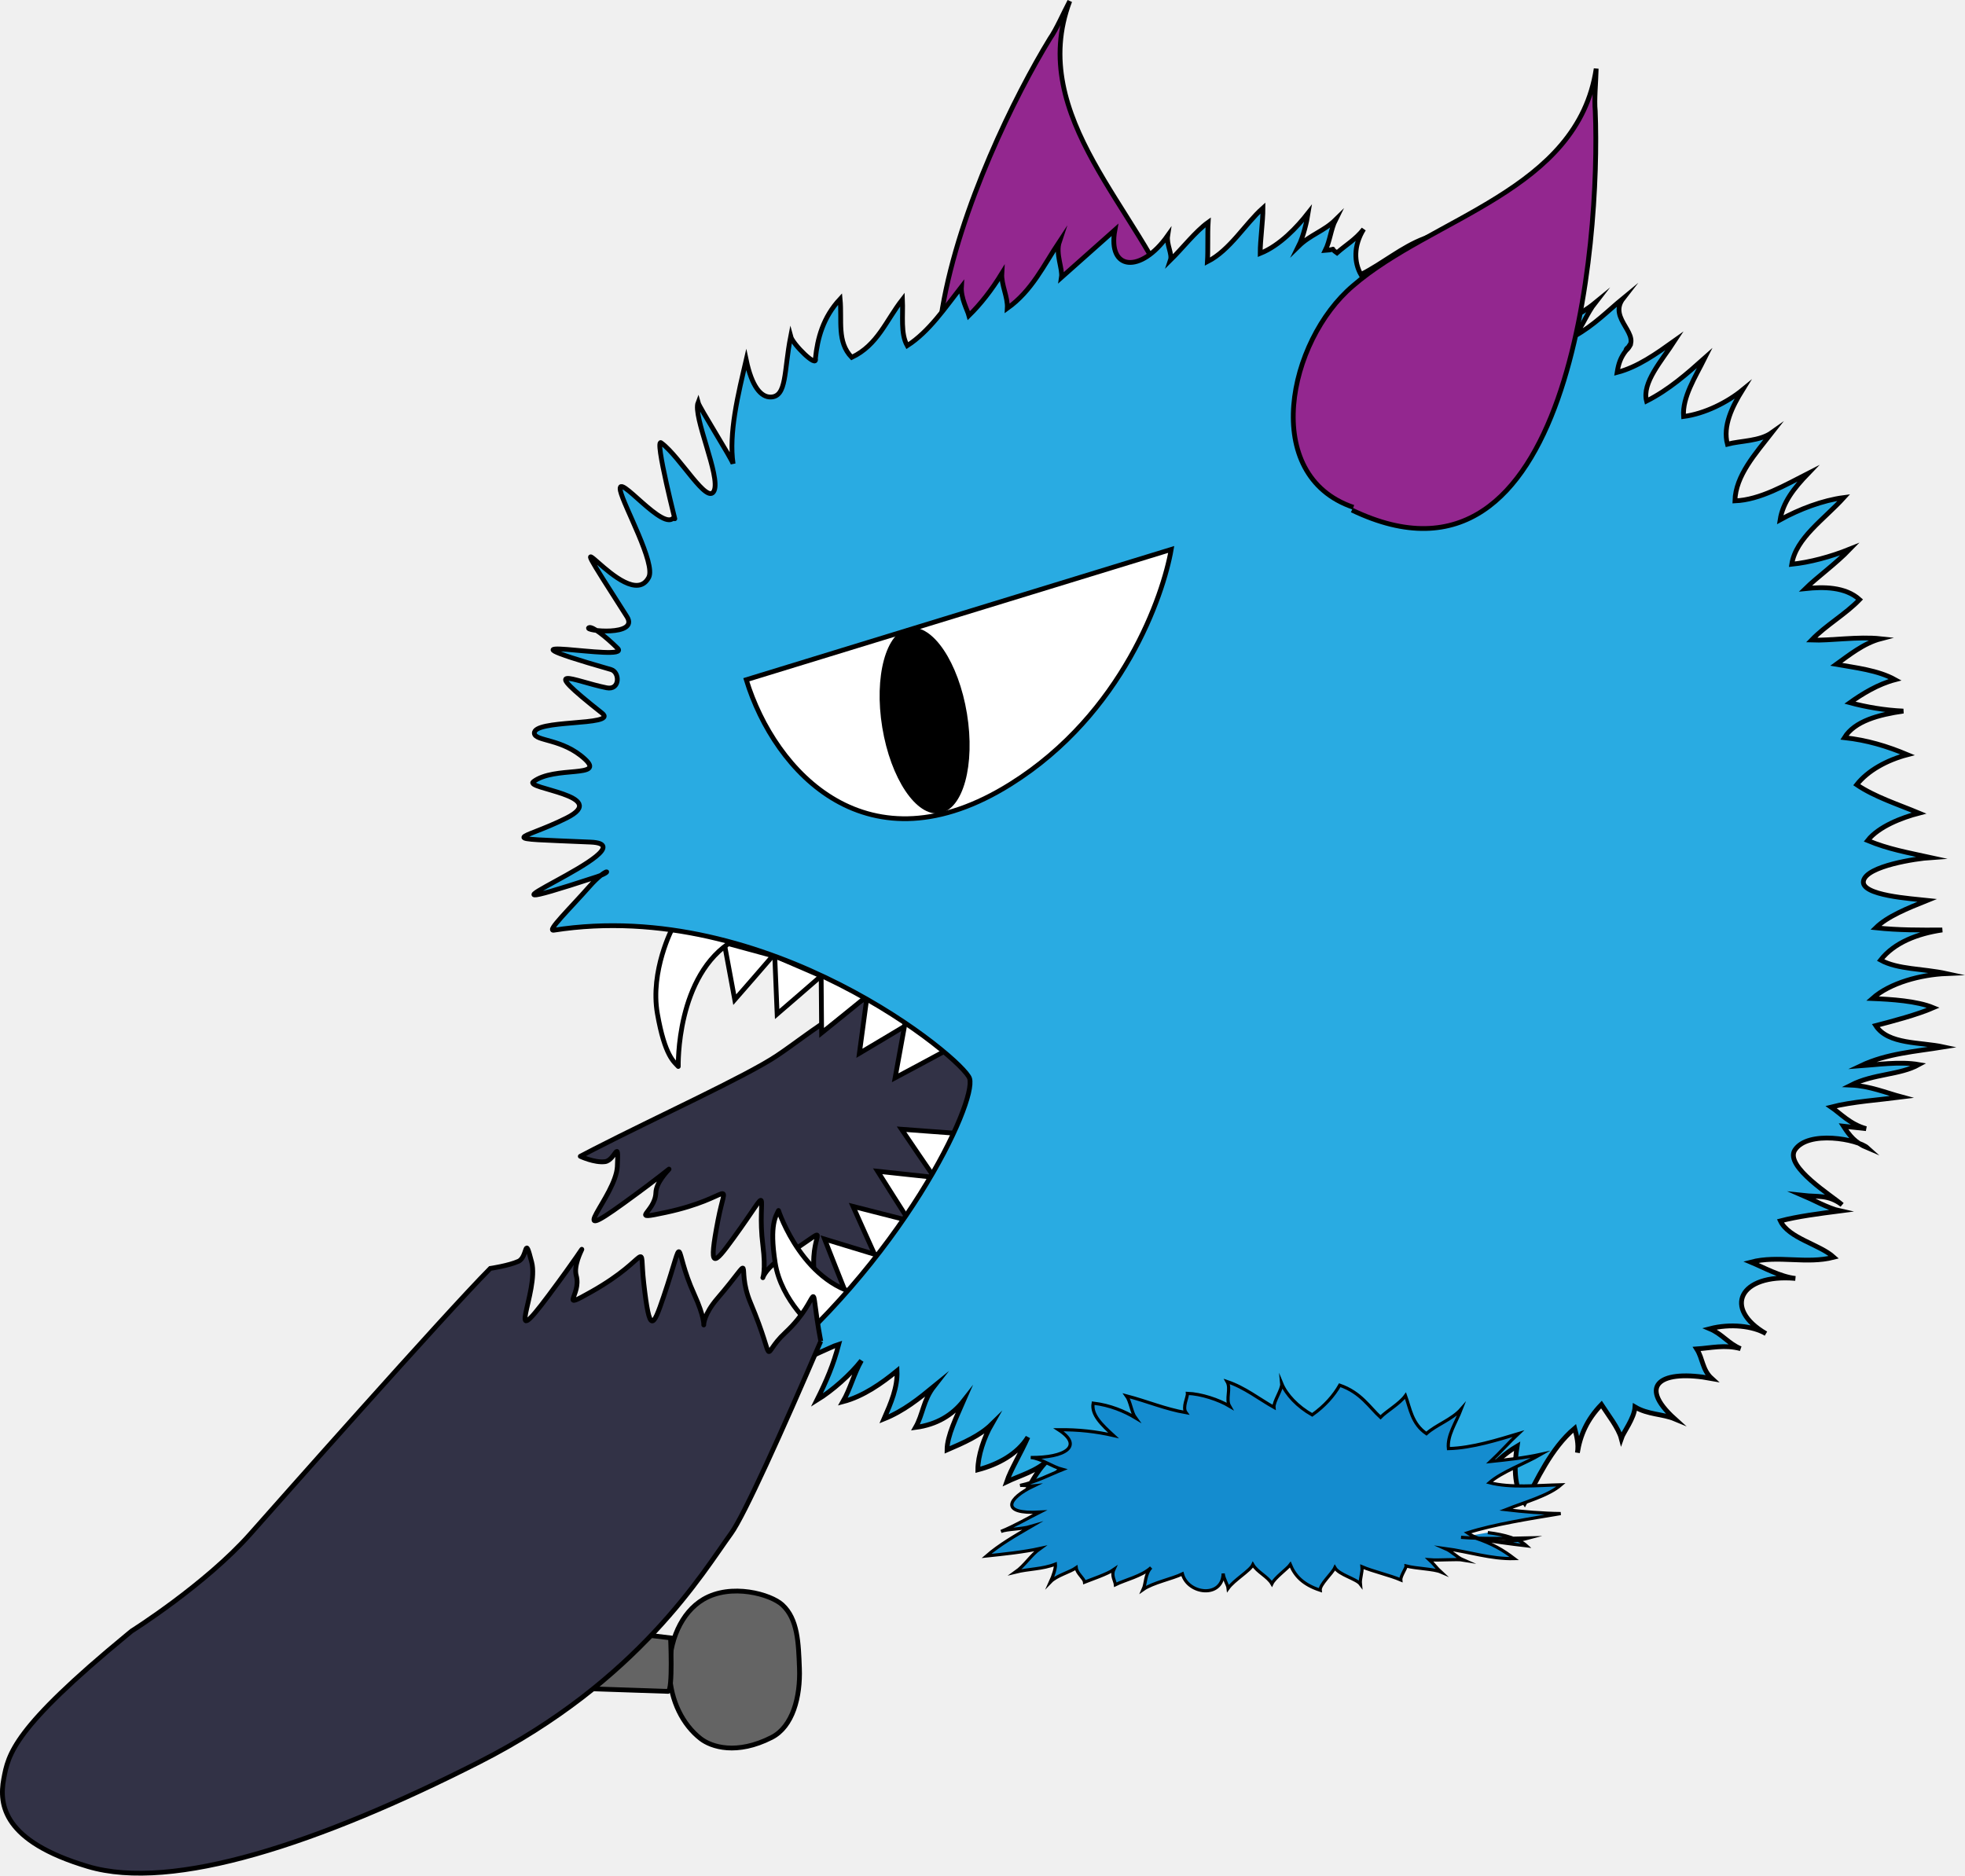
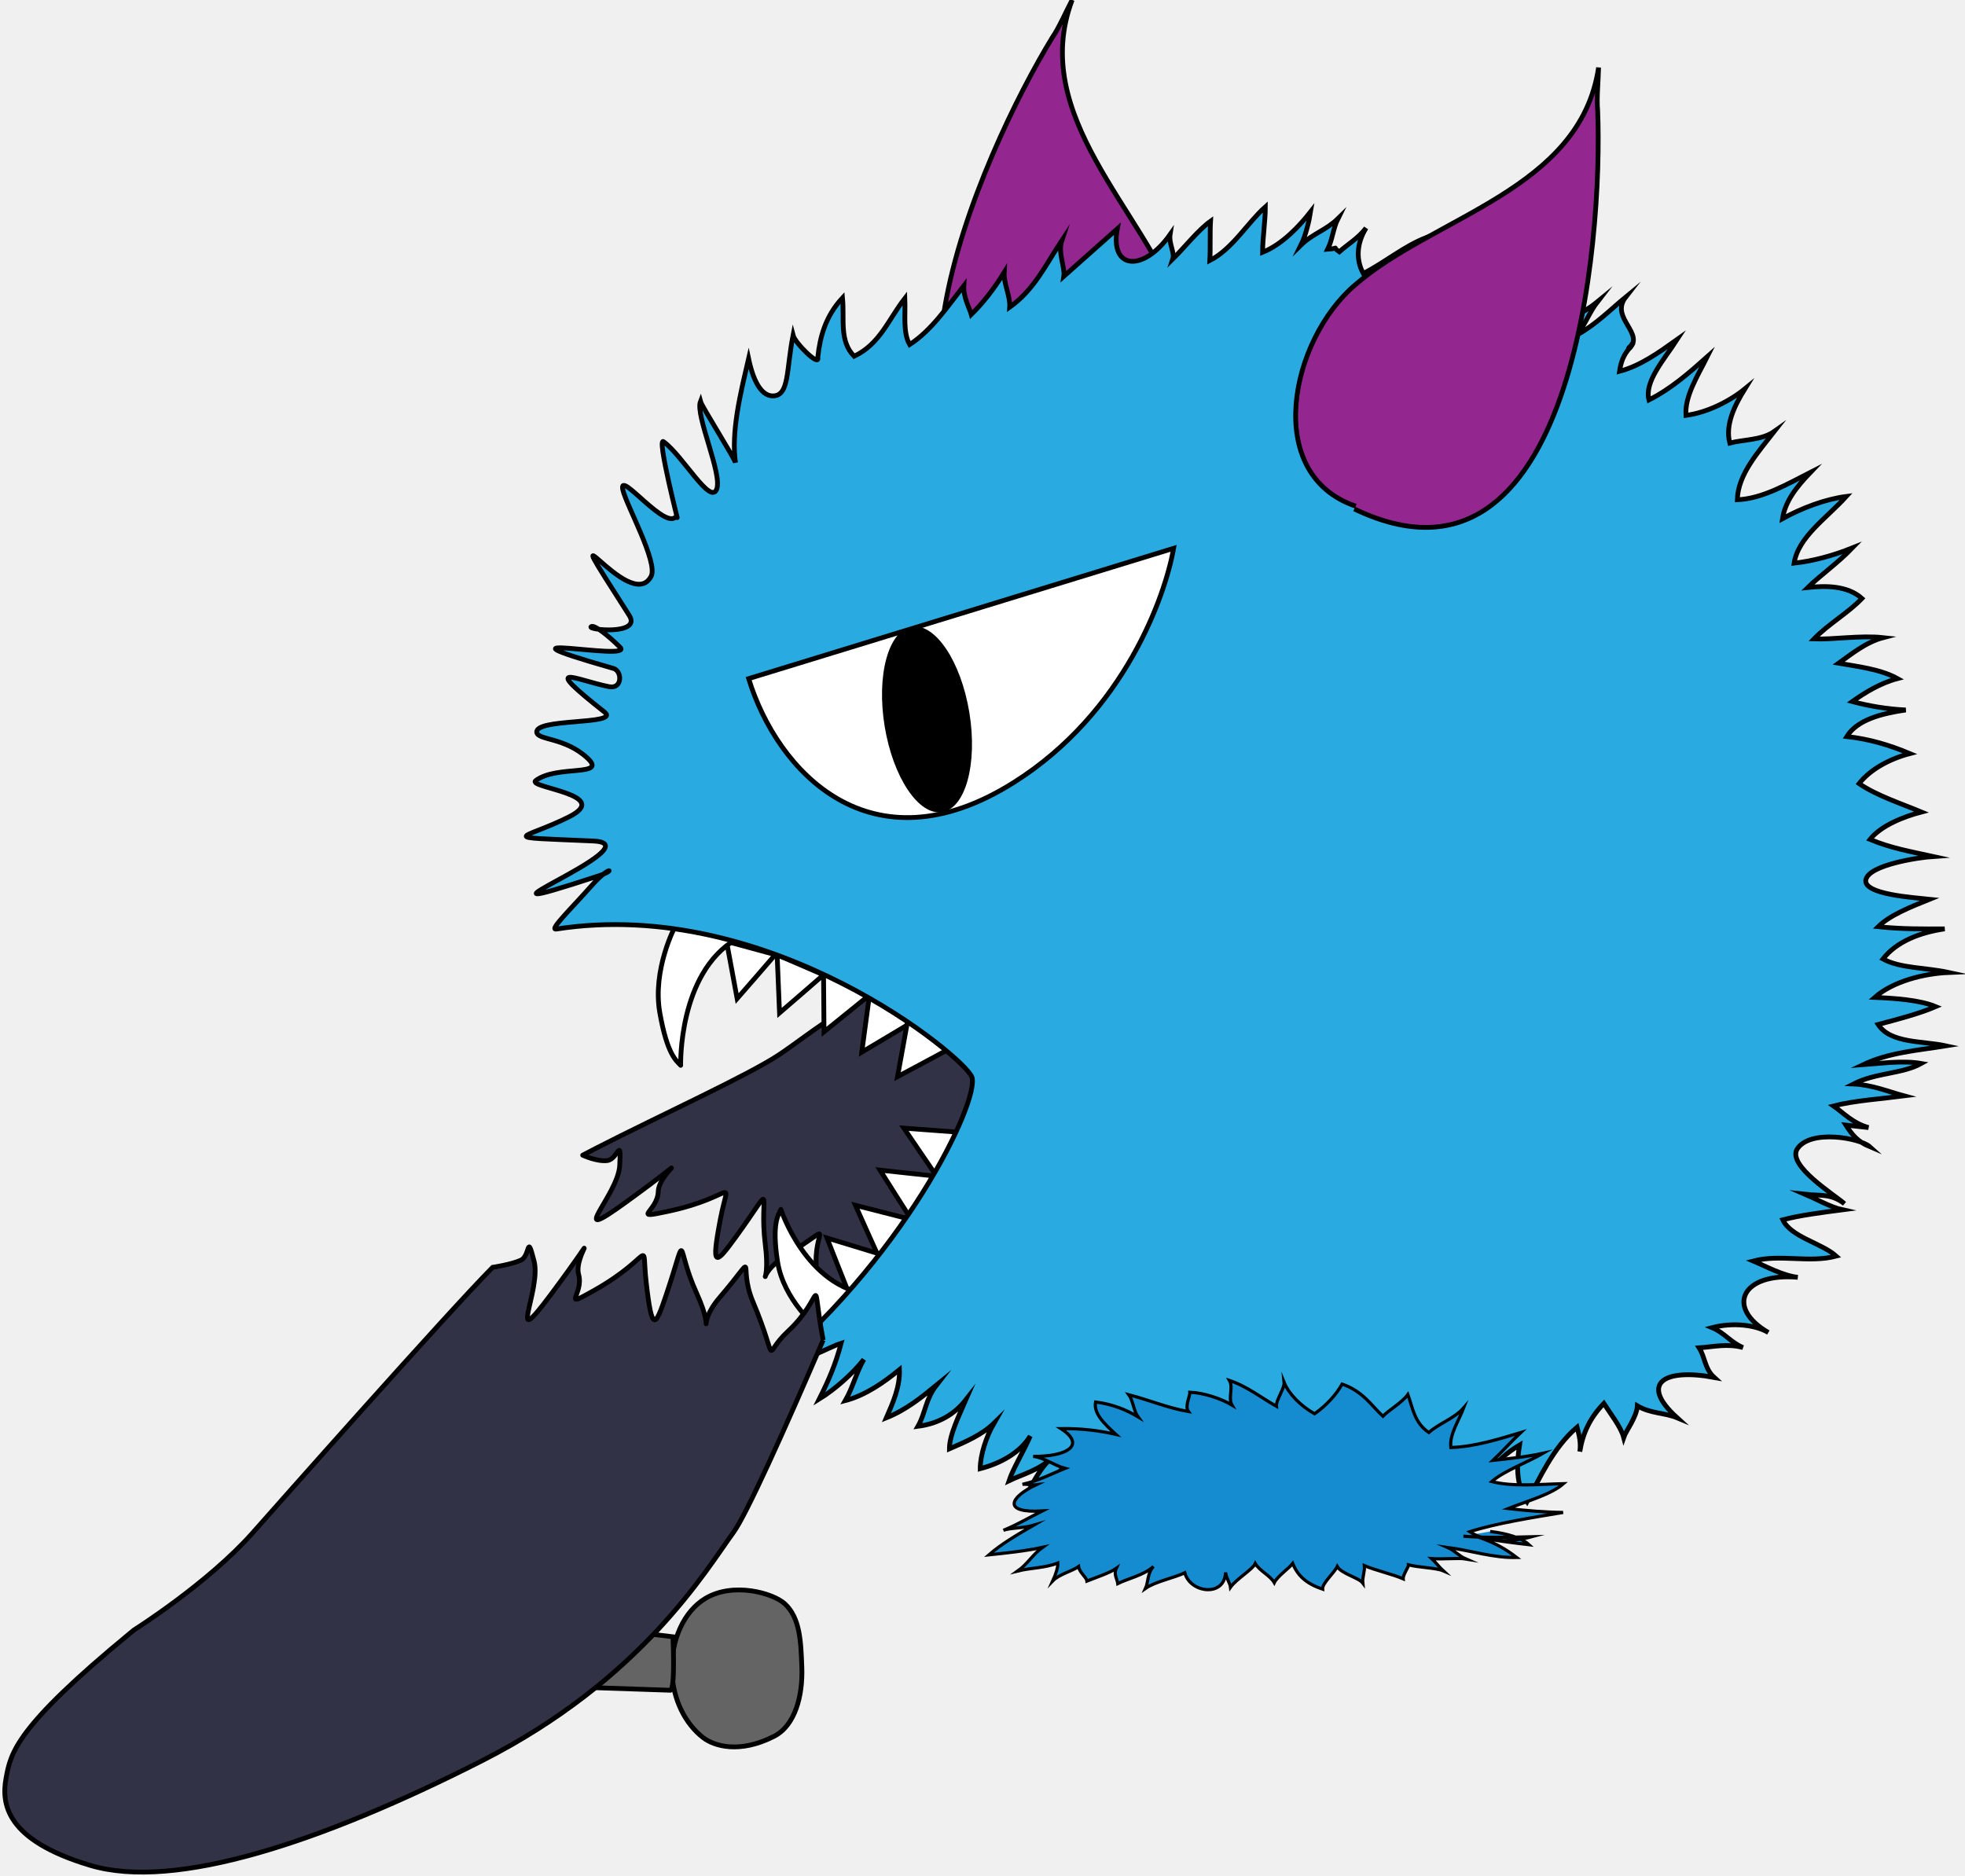
- <svg xmlns="http://www.w3.org/2000/svg" version="1.1" id="Laag_1" x="0px" y="0px" width="1234.017px" height="1177.992px" viewBox="-144.416 54.437 1234.017 1177.992" enable-background="new -144.416 54.437 1234.017 1177.992" xml:space="preserve">
-   <path fill="#323246" stroke="#000000" stroke-width="3" stroke-linecap="round" stroke-miterlimit="10" d="M220.007,780.669  c0,0,8.902,4.197,15.503,3.365c6.601-0.829,8.734-15.853,7.76,3.049c-0.975,18.899-35.113,51.358,4.094,22.955  c48.31-34.999,20.501-19.345,20.099-6.553c-0.402,12.792-17.839,17.587,6.256,12.419c43.097-9.242,38.191-23.27,32.792,4.797  c-6.081,31.611-2.978,28.707,9.5,11.545c26.296-36.168,14.5-28.649,18.669,4.482c3.921,31.154-8.318,20.259,12.947,6.962  c33.57-20.988,16.719-17.301,19.193,8.634c4.205,44.081-5.006,34.173,15.158,24.544c30.364-14.497,25.036-33.141,19.766,11.715  l1.897-1.392c4.956-5.773,9.938-11.604,14.899-17.43c2.026-2.378,4.048-4.755,6.064-7.128  c40.832-48.082,78.814-94.212,86.274-104.536c15.991-22.13,18.347-33.13,12.494-60.584c-6.544-30.693-58.783-30.154-94.346-25.009  c-35.563,5.146-64.51,30.917-85.542,44.963c-19.487,13.018-75.948,38.743-114.642,58.601  C225.778,777.641,222.823,779.178,220.007,780.669" />
+ <svg xmlns="http://www.w3.org/2000/svg" version="1.1" id="Laag_1" x="0px" y="0px" width="1234.015px" height="1177.992px" viewBox="0 0 1234.015 1177.992" enable-background="new 0 0 1234.015 1177.992" xml:space="preserve">
+   <path fill="#323246" stroke="#000000" stroke-width="3" stroke-linecap="round" stroke-miterlimit="10" d="M365.923,725.531  c0,0,8.902,4.197,15.503,3.365c6.601-0.83,8.734-15.855,7.76,3.049c-0.975,18.898-35.113,51.357,4.094,22.955  c48.31-35,20.501-19.346,20.099-6.553c-0.402,12.791-17.839,17.586,6.256,12.418c43.097-9.242,38.191-23.271,32.792,4.797  c-6.081,31.611-2.978,28.707,9.5,11.545c26.296-36.168,14.5-28.648,18.669,4.482c3.921,31.152-8.316,20.26,12.947,6.963  c33.57-20.988,16.719-17.303,19.193,8.633c4.205,44.082-5.006,34.174,15.156,24.545c30.364-14.498,25.036-33.143,19.768,11.715  l1.896-1.393c4.956-5.773,9.938-11.604,14.899-17.432c2.026-2.377,4.048-4.754,6.062-7.127  c40.832-48.082,78.814-94.213,86.275-104.537c15.99-22.129,18.346-33.129,12.494-60.584c-6.545-30.691-58.784-30.152-94.346-25.008  c-35.563,5.146-64.512,30.916-85.542,44.963c-19.487,13.02-75.948,38.742-114.644,58.602  C371.694,722.502,368.739,724.039,365.923,725.531" />
  <g>
-     <polygon fill="#FFFFFF" stroke="#000000" stroke-width="3" stroke-miterlimit="10" points="450.229,780.125 442.299,793.864    431.951,778.729 421.737,763.671 439.948,765.032 458.165,766.387  " />
-     <polygon fill="#FFFFFF" stroke="#000000" stroke-width="3" stroke-miterlimit="10" points="434.68,807.438 426.297,820.907    416.46,805.441 406.743,790.055 424.902,792.017 443.065,793.968  " />
-     <polygon fill="#FFFFFF" stroke="#000000" stroke-width="3" stroke-miterlimit="10" points="416.483,833.297 406.28,845.444    398.731,828.739 391.291,812.131 408.986,816.644 426.692,821.149  " />
-     <polygon fill="#FFFFFF" stroke="#000000" stroke-width="3" stroke-miterlimit="10" points="397.603,854.953 386.848,866.619    380.079,849.581 373.412,832.648 390.884,837.975 408.362,843.289  " />
-     <polygon fill="#FFFFFF" stroke="#000000" stroke-width="3" stroke-miterlimit="10" points="325.646,650.545 340.952,654.714    328.956,668.575 316.999,682.291 313.671,664.334 310.336,646.376  " />
-     <polygon fill="#FFFFFF" stroke="#000000" stroke-width="3" stroke-miterlimit="10" points="356.685,661.107 371.247,667.401    357.406,679.425 343.626,691.31 342.878,673.062 342.121,654.812  " />
-     <polygon fill="#FFFFFF" stroke="#000000" stroke-width="3" stroke-miterlimit="10" points="385.609,673.404 399.954,680.175    385.727,691.73 371.561,703.156 371.416,684.896 371.262,666.626  " />
-     <polygon fill="#FFFFFF" stroke="#000000" stroke-width="3" stroke-miterlimit="10" points="413.392,688.495 426.636,697.229    410.915,706.653 395.276,715.959 397.716,697.861 400.148,679.755  " />
-     <polygon fill="#FFFFFF" stroke="#000000" stroke-width="3" stroke-miterlimit="10" points="437.081,704.755 449.909,714.09    433.769,722.78 417.717,731.354 420.991,713.387 424.255,695.411  " />
-     <path fill="#FFFFFF" stroke="#000000" stroke-width="3" stroke-linecap="round" stroke-miterlimit="10" d="M344.481,814.706   c-1.468,3.333-5.865,8.367-2.114,32.729c3.75,24.36,25.056,41.679,25.056,41.679s42.157-19.953,32.999-20.97   C360.406,863.704,344.481,814.706,344.481,814.706" />
-     <path fill="#FFFFFF" stroke="#000000" stroke-width="3" stroke-linecap="round" stroke-miterlimit="10" d="M281.547,724.243   c-2.519-2.845-8.385-6.226-13.117-33.138c-4.731-26.912,9.516-53.916,9.516-53.916s46.611,2.943,38.303,7.865   C279.949,666.569,281.547,724.243,281.547,724.243" />
+     <polygon fill="#FFFFFF" stroke="#000000" stroke-width="3" stroke-miterlimit="10" points="596.145,724.986 588.215,738.727    577.867,723.59 567.653,708.533 585.864,709.895 604.081,711.248  " />
+     <polygon fill="#FFFFFF" stroke="#000000" stroke-width="3" stroke-miterlimit="10" points="580.596,752.299 572.213,765.77    562.376,750.303 552.659,734.916 570.818,736.879 588.981,738.83  " />
+     <polygon fill="#FFFFFF" stroke="#000000" stroke-width="3" stroke-miterlimit="10" points="562.399,778.158 552.196,790.307    544.647,773.602 537.207,756.992 554.902,761.506 572.608,766.012  " />
+     <polygon fill="#FFFFFF" stroke="#000000" stroke-width="3" stroke-miterlimit="10" points="543.519,799.814 532.764,811.48    525.995,794.443 519.328,777.51 536.8,782.836 554.278,788.15  " />
+     <polygon fill="#FFFFFF" stroke="#000000" stroke-width="3" stroke-miterlimit="10" points="471.562,595.406 486.868,599.576    474.872,613.438 462.915,627.152 459.587,609.195 456.252,591.238  " />
+     <polygon fill="#FFFFFF" stroke="#000000" stroke-width="3" stroke-miterlimit="10" points="502.601,605.969 517.163,612.264    503.322,624.287 489.542,636.172 488.794,617.924 488.037,599.674  " />
+     <polygon fill="#FFFFFF" stroke="#000000" stroke-width="3" stroke-miterlimit="10" points="531.525,618.266 545.87,625.037    531.643,636.592 517.477,648.018 517.332,629.758 517.178,611.488  " />
+     <polygon fill="#FFFFFF" stroke="#000000" stroke-width="3" stroke-miterlimit="10" points="559.308,633.357 572.552,642.09    556.831,651.516 541.192,660.82 543.632,642.723 546.064,624.617  " />
+     <polygon fill="#FFFFFF" stroke="#000000" stroke-width="3" stroke-miterlimit="10" points="582.997,649.617 595.825,658.951    579.685,667.643 563.633,676.215 566.907,658.248 570.171,640.273  " />
+     <path fill="#FFFFFF" stroke="#000000" stroke-width="3" stroke-linecap="round" stroke-miterlimit="10" d="M490.397,759.568   c-1.47,3.332-5.865,8.367-2.114,32.729c3.75,24.359,25.056,41.68,25.056,41.68s42.157-19.953,32.999-20.971   C506.322,808.566,490.397,759.568,490.397,759.568" />
+     <path fill="#FFFFFF" stroke="#000000" stroke-width="3" stroke-linecap="round" stroke-miterlimit="10" d="M427.463,669.105   c-2.519-2.846-8.385-6.229-13.117-33.139c-4.731-26.912,9.516-53.916,9.516-53.916s46.611,2.941,38.303,7.863   C425.865,611.432,427.463,669.105,427.463,669.105" />
  </g>
-   <path fill="#93278F" stroke="#000000" stroke-width="3" stroke-miterlimit="10" d="M526.373,371.947  c-152.267-9.292-54.528-222.978-11.393-293.323c4.093-5.852,8.267-15.66,12.408-23.486c-27.331,72.672,44.624,131.66,67.032,193.548  c18.702,49.926-6.85,132.523-67.998,121.274" />
-   <path fill="#29ABE2" stroke="#000000" stroke-width="3" stroke-miterlimit="10" d="M876.731,274.593  c-0.414-1.639,3.269-2.615,2.837-4.263L876.731,274.593c-3.45,4.393-4.727,8.266-5.582,13.736  c12.896-3.357,24.505-11.66,36.156-19.957c-8.194,12.659-20.678,26.438-17.682,37.951c14.213-7.225,25.404-17.164,36.591-27.117  c-6.032,12.105-14.212,24.764-13.348,36.814c13.329-1.723,27.529-8.943,37.009-16.684c-6.452,10.455-12.5,22.577-9.477,34.073  c8.588-2.263,20.206-1.784,27.959-7.322c-10.306,13.231-22.83,27.029-23.243,42.927c15.906-0.64,31.832-10.074,46.031-17.297  c-9.014,9.38-15.916,18.19-17.647,29.178c12.06-6.661,26.693-12.235,40.039-13.97c-12.498,13.791-30.166,25.42-32.738,41.891  c11.187-1.171,24.111-4.547,36.57-9.565c-9.034,9.382-20.654,17.679-27.974,24.864c11.197-1.176,24.962-1.265,33.995,6.891  c-9.028,9.387-21.102,16.054-30.132,25.427c11.604,0.481,29.25-2.376,43.443-0.827c-10.752,2.804-20.229,10.561-27.95,16.076  c12.023,2.13,26.232,3.677,36.962,9.641c-10.734,2.806-20.646,8.91-28.387,14.435c9.894,2.677,21.943,4.793,33.563,5.279  c-15.488,2.281-30.572,6.234-37.012,16.687c14.182,1.562,26.652,5.297,39.573,10.705c-12.912,3.375-24.967,10.045-31.855,18.852  c11.167,7.613,26.246,12.457,39.134,17.842c-10.734,2.806-25.368,8.4-32.271,17.211c12.906,5.401,24.943,7.513,39.589,10.718  c-9.041,0.606-40.017,5.185-42.185,14.523c-2.146,9.349,30.55,11.309,40.01,12.353c-12.478,5.021-24.967,10.034-32.271,17.214  c14.18,1.537,27.959,1.458,41.721,1.372c-15.488,2.291-30.125,7.868-38.733,18.901c10.774,5.959,26.677,5.308,41.308,8.488  c-15.916,0.67-35.291,5.718-46.479,15.67c11.618,0.475,27.971,1.47,38.296,5.771c-10.33,4.468-25.396,8.408-36.164,11.217  c7.743,12,27.97,10.234,42.597,13.422c-17.645,2.869-35.709,4.074-52.084,11.869c9.057-0.622,24.541-2.912,36.593-0.798  c-12.041,6.667-28.397,5.663-42.613,12.888c11.62,0.491,21.93,4.809,31.839,7.472c-13.341,1.736-31.425,2.962-44.332,6.323  c5.604,3.817,12.029,10.905,21.954,13.57c-4.736-0.518-9.477-1.029-14.211-1.546c3.863,5.989,7.31,10.37,15.057,13.602  c-6.023-5.439-37.442-11.26-45.634,1.401c-6.437,10.453,23.657,28.924,29.68,34.357c-8.603-6.517-15.053-4.846-24.507-5.889  c5.154,2.176,15.899,8.143,23.229,9.735c-13.346,1.728-26.702,3.452-37.45,6.273c5.177,10.929,24.516,14.653,33.566,22.815  c-17.229,4.496-34.871-1.416-52.082,3.074c7.75,3.246,18.509,9.211,27.949,10.232c-35.283-3.043-45.611,18.949-18.5,34.674  c-8.197-4.877-22.397-6.423-35.292-3.065c7.734,3.246,11.6,9.249,19.35,12.504c-9.893-2.679-18.484-0.429-27.539,0.17  c3.864,6.025,3.44,13.146,9.462,18.592c-31.419-5.833-47.342,3.604-23.25,25.367c-7.764-3.229-16.801-2.615-24.971-7.506  c-0.438,7.131-7.325,15.95-8.614,19.8c-1.709-6.564-8.6-15.296-12.466-21.312c-9.043,9.387-13.354,19.28-15.082,30.274  c0.858-5.496-0.43-10.428-1.716-15.35c-15.058,12.711-23.688,32.502-31.418,46.816c-7.323-10.365-6.448-24.633-4.717-35.621  c-15.957,9.445-25.846,24.314-33.584,38.617c3.015-6.054,0.858-14.252,1.702-19.748c-14.187,7.221-22.38,19.877-33.555,29.829  c-0.007-8.769-0.423-19.184,1.727-28.522c-4.327,9.895-13.771,17.639-25.857,24.29c2.6-7.689-0.816-12.06,4.331-18.661  c-7.291,7.182-14.629,14.343-21.963,21.525c1.291-3.847,0.004-8.783,1.311-12.619c-7.336,7.173-16.797,14.914-27.129,19.379  c-2.155-8.213-0.425-19.198,2.177-26.89c-14.204,7.21-23.264,16.601-36.17,19.984c3.016-6.055,5.611-13.755,13.366-19.291  c-13.795,8.875-32.72,15.565-48.657,16.236c5.191-6.624,9.502-16.526,17.224-22.06c-7.722,5.532-14.2,7.225-24.084,13.323  c4.309-9.916,12.903-20.935,12.927-29.694c-17.648,2.844-31.436,20.486-47.349,29.907c5.164-6.602,5.59-13.736,10.748-20.341  c-11.623,8.295-24.959,18.796-42.171,23.291c2.164-9.324,8.616-19.794,15.923-26.963c-9.029,9.387-18.511,17.112-30.985,22.134  c0.427-7.119,2.588-16.47,7.33-24.715c-6.45,10.458-14.642,14.345-24.969,18.813c3.019-6.055,7.771-14.319,13.351-19.291  c-7.318,7.171-18.082,9.982-26.241,13.891c2.566-7.698,9.018-18.163,13.343-28.07c-6.466,10.461-18.507,17.126-31.434,20.499  c0.006-8.77,3.881-20.305,8.638-28.573c-7.338,7.187-17.652,11.639-27.984,16.095c0.021-8.783,6.036-20.874,10.33-30.776  c-6.884,8.811-16.783,14.909-30.108,16.646c4.725-8.249,4.745-17.037,11.632-25.858c-9.482,7.752-18.957,15.493-31.435,20.498  c4.312-9.877,8.618-19.791,8.188-30.206c-9.448,7.721-21.103,16.043-33.994,19.413c4.741-8.242,6.887-17.6,11.632-25.843  c-6.889,8.818-18.093,18.774-27.987,24.861c6.031-12.112,10.341-22.007,13.778-35.191c-2.143,0.555-49.614,22.6-53.936,23.705  c93.92-75.215,140.609-175.775,136.08-190.54c-3.708-12.084-126.634-114.142-261.143-93.131c-4.625,0.721,10.033-13.44,22.26-27.297  c11.505-13.036,15.326-9.701,4.985-6.312c-105.68,34.631,37.496-19.913-4.069-21.717c-62.45-2.708-44.402-0.448-15.186-15.116  c28.26-14.187-26.714-18.354-20.788-22.843c13.273-10.042,45.37-2.146,32.368-14.166c-14.127-13.063-31.244-11.087-31.753-16.174  c-0.441-4.397,12.063-5.573,23.831-6.565c12.435-1.049,24.044-1.895,18.69-6.122c-41.277-32.592-18.369-20.216,2.812-15.94  c8.593,1.73,8.367-9.859,2.831-11.444c-88.759-25.425,13.734-3.83,4.112-13.343c-7.752-7.664-16.02-14.071-18.032-12.971  c-3.674,2.009,31.958,5.733,23.822-7.006c-52.681-82.492,0.407,0.66,13.743-24.532c4.581-8.654-15.803-45.091-17.794-54.476  c-2.781-13.11,27.925,27.482,33.839,16.298c3.005,11.499-13.549-52.085-7.917-46.143c11.912,8.939,28.728,39.116,32.931,29.906  c4.197-9.21-13.499-46.693-10.062-55.488c0.868,3.271,21.129,35.258,22,38.541c-1.409-9.534-0.626-20.422,1.046-31.225  c1.884-12.152,4.891-24.194,7.177-34.078c3.539,16.836,9.263,23.48,15.397,23.356c10.227-0.211,8.218-16.133,12.532-38.097  c1.284,4.933,16.947,20.377,15.527,13.895c1.313-12.621,4.754-25.806,15.522-37.383c1.286,13.703-2.173,26.888,7.295,36.678  c16.347-7.764,21.527-23.156,31.864-36.39c0.427,10.417-1.305,21.392,2.996,29.039c13.768-8.868,23.668-23.729,34.024-36.958  c-0.442,7.125,3.842,14.776,4.705,18.059c7.325-7.185,14.241-16.009,20.662-26.45c-0.425,7.123,3.892,14.77,3.452,21.906  c15.493-11.062,22.834-27.019,32.716-41.9c-2.579,7.698,2.152,16.994,1.282,22.482c11.205-9.952,22.393-19.893,33.562-29.829  c-4.733,25.805,16.373,27.308,33.145,3.607c-0.854,5.496,3.025,11.509,1.734,15.347c7.315-7.185,15.916-18.194,23.687-23.733  c-0.443,7.134-0.011,17.554-0.448,24.688c14.217-7.225,23.668-23.729,34.868-33.698c-0.002,8.784-1.736,19.756-1.738,28.538  c12.476-5.007,23.229-16.607,30.147-25.433c-0.872,5.501-3.022,14.825-6.038,20.886c7.318-7.184,15.913-9.42,23.229-16.604  c-3.017,6.051-3.441,13.172-6.455,19.237c9.021-0.615,1.724-2.204,7.313,1.595c5.579-4.979,11.622-8.291,16.8-14.934  c-6.471,10.468-6.043,20.885-1.74,28.536c14.199-7.21,25.392-17.164,40.007-22.735c-3.858,11.533-9.038,26.924-1.716,37.289  c11.608-8.3,24.96-18.809,41.317-26.599c-24.105,30.879,9.021,34.5,37.005,18.418c-4.327,9.892-8.618,19.791-8.218,30.201  c15.079-3.929,29.282-11.153,38.743-18.9c-5.154,6.628-7.738,14.315-12.902,20.921c12.043-6.642,21.091-16.017,30.553-23.769  C864.711,254.938,887.938,264.648,876.731,274.593" />
-   <path fill="#148CCF" stroke="#000000" stroke-width="2" stroke-miterlimit="10" d="M773.104,1019.964  c12.935,1.062,27.857,0.717,42.79,0.359c-14.551,3.93-29.604,3.077-38.803-3.177c16.538-5.323,39.686-8.94,58.599-12.104  c-10.695-0.088-23.633-1.15-34.438-2.439c12.308-4.881,26.854-8.802,34.694-15.634c-14.938,0.35-31.852,2.109-45.026-1.334  c7.829-6.834,22.265-11.942,32.346-17.799c-10.432,2.292-21.017,3.382-31.571,4.49c5.823-5.437,11.565-12.041,17.408-17.463  c-12.455,3.715-28.983,9.026-43.909,9.385c-0.875-8.329,4.73-16.133,8.092-24.898c-5.726,6.606-16.06,10.096-21.9,15.503  c-9.191-6.263-10.188-15.782-13.158-23.888c-3.74,5.197-11.812,9.636-15.679,13.65c-7.088-6.481-12.306-15.565-25.607-20.188  c-3.626,6.382-9.338,12.997-17.298,18.641c-9.084-5.077-16.305-12.753-19.133-19.674c0.361,3.571-5.235,11.367-4.875,14.945  c-9.083-5.075-18.399-12.521-29.469-16.203c2.616,4.547-1.01,10.935,1.612,15.47c-6.836-4.081-17.898-7.753-26.492-8.059  c0.251,2.379-3.354,8.774-0.875,12.12c-13.049-2.252-24.247-7.104-37.418-10.551c2.478,3.344,3.215,10.484,5.695,13.836  c-6.83-4.09-15.792-7.978-26.599-9.26c-1.36,7.359,5.711,13.84,12.787,20.333c-10.927-2.484-21.738-3.771-34.57-3.632  c16.05,10.359,3.968,17.616-17.415,17.449c6.469,0.528,13.428,5.816,20.024,7.542c-8.22,3.255-16.314,7.702-26.748,9.992  c2.114-0.217,6.468,0.529,8.568,0.299c-16.298,7.729-21.631,17.896,3.85,16.456c-6.105,3.036-16.178,8.898-24.39,12.147  c4.117-1.628,12.699-1.31,18.917-3.16c-10.088,5.861-20.153,11.711-27.996,18.55c10.571-1.099,23.254-2.419,33.702-4.714  c-5.969,4.232-9.579,10.632-15.558,14.86c8.331-2.069,16.911-1.763,25.134-5.018c0.246,2.385-1.378,7.363-3.113,11.152  c3.853-4.011,12.182-6.08,16.161-8.901c0.391,3.57,4.969,6.701,5.222,9.089c4.117-1.642,14.438-5.119,18.428-7.934  c-1.752,3.794,0.725,7.14,0.963,9.521c6.12-3.043,16.547-5.33,22.422-10.759c-3.87,4.021-3.253,9.97-4.993,13.759  c5.955-4.23,18.526-6.738,24.634-9.779c3.468,12.869,25.097,15.44,25.622-0.255c0.364,3.566,2.853,6.918,3.104,9.306  c3.725-5.202,13.81-11.061,15.545-14.85c2.604,4.542,9.324,7.459,11.942,11.996c1.749-3.802,9.705-9.436,11.562-12.027  c2.869,6.918,7.698,12.43,18.776,16.09c-0.376-3.572,7.46-10.395,9.201-14.182c2.627,4.535,13.563,7.015,16.043,10.357  c-0.378-3.562,1.372-7.352,1.008-10.922c6.722,2.896,17.654,5.379,24.364,8.274c-0.241-2.371,3.476-7.578,3.356-8.761  c6.61,1.717,17.293,1.817,21.79,3.754c-2.367-2.157-4.86-5.514-7.226-7.669c6.466,0.521,17.026-0.562,21.39,0.184  c-4.479-1.937-6.952-5.295-11.434-7.232c15.177,2.029,28.475,6.675,43.388,6.325c-6.948-5.297-13.789-9.4-24.849-13.062  c10.933,2.479,21.76,3.755,32.578,5.029c-4.72-4.312-13.55-7.014-24.36-8.293" />
-   <path fill="#FFFFFF" stroke="#000000" stroke-width="3" stroke-miterlimit="10" d="M324.242,481.354  c17.933,58.463,76.682,121.553,166.07,65.493c70.539-44.236,95.802-118.622,100.793-147.333L324.242,481.354z" />
-   <path d="M462.832,502.624c5.263,32.135-2.363,60.14-17.056,62.547c-14.691,2.395-30.855-21.706-36.125-53.834  c-5.272-32.146,2.354-60.162,17.051-62.57C441.378,446.361,457.557,470.464,462.832,502.624z" />
-   <path fill="#93278F" stroke="#000000" stroke-width="3" stroke-miterlimit="10" d="M704.585,374.8  C842.146,440.829,860.8,206.572,857.396,124.133c-0.717-7.104,0.387-17.701,0.593-26.57  c-11.503,76.816-103.104,93.309-152.804,136.439c-40.655,34.46-58.522,119.058,0.332,139.048" />
-   <path fill="#646464" stroke="#000000" stroke-width="3" stroke-miterlimit="10" d="M357.633,1102.145  c0.684,18.016-4.217,36.757-17.442,43.502c-21.914,11.176-37.843,6.016-44.56,0.813c-11.194-8.669-18.912-23.776-19.574-41.218  c-0.758-19.966,7.477-38.188,21.19-46.305c17.525-10.364,42.417-3.218,49.667,3.461  C356.583,1071.305,357.027,1086.195,357.633,1102.145z" />
-   <path fill="#646464" stroke="#000000" stroke-width="3" stroke-miterlimit="10" d="M228.052,1115.127l47.141,1.596  c3.025-1.38,1.49-33.591,1.49-33.591l-12.272-1.468L228.052,1115.127z" />
-   <path fill="#323246" stroke="#000000" stroke-width="3" stroke-miterlimit="10" d="M371.029,896.804  c-24.393,56.721-48.272,109.677-56.286,120.689c-17.529,24.091-57.878,92.726-158.236,143.646  c-100.359,50.922-192.38,81.459-245.705,65.571c-53.326-15.888-55.858-38.866-52.909-54.84c2.916-15.794,5.789-31.68,77.904-91.021  c0.822-0.675,1.652-1.355,2.491-2.043c0,0,46.256-29.127,74.541-61.021c0,0,0.434-0.49,1.253-1.416  c12.842-14.519,120.674-136.313,149.389-165.281c0,0,11.648-1.714,17.701-4.477c6.053-2.763,3.607-17.736,8.315,0.593  c4.709,18.329-18.191,59.496,10.756,20.688c35.668-47.818,13.796-24.58,17.229-12.25c3.433,12.328-11.78,22.106,9.678,9.986  c38.376-21.68,29.508-33.604,32.729-5.208c3.627,31.988,5.723,28.289,12.512,8.188c14.308-42.367,5.292-31.671,19.156-1.293  c13.037,28.565-1.896,21.818,14.435,2.782c25.779-30.049,10.796-21.5,20.895,2.515c17.165,40.819,5.417,34.109,21.792,18.903  C373.323,868.622,362.676,852.419,371.029,896.804" />
+   <path fill="#93278F" stroke="#000000" stroke-width="3" stroke-miterlimit="10" d="M672.289,316.809  c-152.266-9.292-54.527-222.978-11.393-293.323c4.094-5.852,8.268-15.66,12.406-23.486c-27.33,72.672,44.625,131.66,67.033,193.548  c18.701,49.926-6.85,132.523-67.998,121.274" />
+   <path fill="#29ABE2" stroke="#000000" stroke-width="3" stroke-miterlimit="10" d="M1022.648,219.455  c-0.414-1.639,3.27-2.615,2.838-4.263L1022.648,219.455c-3.449,4.393-4.729,8.266-5.582,13.736  c12.895-3.357,24.506-11.66,36.154-19.957c-8.191,12.659-20.678,26.438-17.682,37.951c14.213-7.225,25.404-17.164,36.59-27.117  c-6.031,12.105-14.211,24.764-13.348,36.814c13.33-1.723,27.529-8.943,37.01-16.684c-6.453,10.455-12.5,22.577-9.477,34.073  c8.588-2.263,20.205-1.784,27.959-7.322c-10.307,13.231-22.83,27.029-23.244,42.927c15.906-0.64,31.832-10.074,46.031-17.297  c-9.014,9.38-15.916,18.19-17.646,29.178c12.059-6.661,26.693-12.235,40.039-13.97c-12.498,13.791-30.166,25.42-32.738,41.891  c11.189-1.171,24.111-4.547,36.57-9.565c-9.035,9.382-20.654,17.679-27.975,24.864c11.197-1.176,24.963-1.267,33.994,6.891  c-9.027,9.387-21.102,16.054-30.131,25.427c11.604,0.481,29.25-2.376,43.443-0.825c-10.752,2.804-20.23,10.561-27.951,16.074  c12.023,2.131,26.232,3.679,36.963,9.643c-10.734,2.806-20.646,8.91-28.387,14.435c9.893,2.677,21.943,4.793,33.561,5.279  c-15.486,2.281-30.57,6.233-37.012,16.687c14.182,1.562,26.652,5.297,39.572,10.705c-12.912,3.375-24.967,10.045-31.855,18.854  c11.168,7.611,26.246,12.457,39.135,17.842c-10.732,2.806-25.365,8.4-32.27,17.211c12.906,5.401,24.943,7.513,39.59,10.718  c-9.041,0.606-40.018,5.187-42.186,14.523c-2.146,9.349,30.551,11.309,40.01,12.353c-12.479,5.021-24.967,10.034-32.271,17.215  c14.182,1.536,27.959,1.457,41.723,1.371c-15.488,2.291-30.125,7.869-38.734,18.902c10.775,5.959,26.678,5.307,41.309,8.488  c-15.916,0.67-35.291,5.717-46.479,15.67c11.617,0.475,27.971,1.469,38.295,5.77c-10.33,4.469-25.396,8.408-36.164,11.217  c7.744,12,27.971,10.234,42.598,13.424c-17.645,2.867-35.709,4.072-52.084,11.867c9.057-0.621,24.541-2.91,36.594-0.797  c-12.041,6.666-28.398,5.662-42.613,12.889c11.619,0.49,21.93,4.809,31.838,7.473c-13.34,1.736-31.424,2.961-44.332,6.322  c5.605,3.816,12.029,10.904,21.955,13.568c-4.736-0.518-9.477-1.027-14.211-1.545c3.863,5.988,7.311,10.369,15.057,13.604  c-6.021-5.439-37.439-11.262-45.635,1.398c-6.436,10.453,23.658,28.926,29.682,34.357c-8.604-6.518-15.055-4.846-24.508-5.889  c5.154,2.176,15.898,8.143,23.23,9.734c-13.348,1.729-26.701,3.451-37.449,6.273c5.176,10.928,24.516,14.65,33.564,22.812  c-17.229,4.496-34.871-1.416-52.082,3.074c7.75,3.246,18.51,9.211,27.949,10.232c-35.283-3.043-45.611,18.947-18.5,34.674  c-8.197-4.877-22.396-6.422-35.293-3.064c7.734,3.246,11.6,9.248,19.35,12.504c-9.893-2.68-18.482-0.43-27.537,0.17  c3.863,6.025,3.439,13.146,9.463,18.594c-31.42-5.834-47.344,3.604-23.25,25.365c-7.766-3.229-16.803-2.613-24.973-7.506  c-0.438,7.131-7.324,15.949-8.613,19.801c-1.709-6.564-8.602-15.297-12.467-21.312c-9.043,9.387-13.354,19.279-15.082,30.273  c0.857-5.496-0.43-10.43-1.717-15.352c-15.059,12.711-23.688,32.502-31.418,46.816c-7.322-10.365-6.447-24.633-4.717-35.621  c-15.957,9.445-25.846,24.312-33.584,38.617c3.016-6.055,0.857-14.252,1.701-19.748c-14.186,7.221-22.379,19.877-33.555,29.83  c-0.006-8.771-0.422-19.186,1.727-28.523c-4.326,9.896-13.77,17.639-25.855,24.291c2.602-7.689-0.814-12.061,4.33-18.662  c-7.291,7.184-14.629,14.344-21.963,21.525c1.291-3.848,0.004-8.783,1.312-12.619c-7.336,7.174-16.797,14.914-27.129,19.379  c-2.154-8.213-0.426-19.197,2.178-26.889c-14.205,7.209-23.264,16.6-36.17,19.982c3.016-6.055,5.609-13.756,13.365-19.291  c-13.797,8.875-32.721,15.564-48.658,16.236c5.191-6.625,9.502-16.527,17.225-22.061c-7.723,5.531-14.201,7.225-24.084,13.322  c4.311-9.916,12.902-20.936,12.928-29.693c-17.648,2.844-31.438,20.484-47.35,29.906c5.164-6.602,5.59-13.734,10.748-20.342  c-11.623,8.295-24.959,18.797-42.172,23.291c2.164-9.324,8.617-19.793,15.924-26.963c-9.029,9.387-18.512,17.113-30.984,22.135  c0.428-7.119,2.588-16.471,7.33-24.715c-6.451,10.457-14.643,14.344-24.971,18.812c3.02-6.057,7.771-14.318,13.352-19.291  c-7.316,7.172-18.08,9.98-26.24,13.891c2.566-7.697,9.02-18.162,13.344-28.07c-6.467,10.461-18.508,17.127-31.434,20.5  c0.006-8.77,3.881-20.305,8.637-28.572c-7.337,7.188-17.651,11.639-27.983,16.096c0.021-8.783,6.036-20.875,10.33-30.777  c-6.885,8.812-16.783,14.91-30.107,16.646c4.725-8.248,4.744-17.037,11.632-25.857c-9.481,7.752-18.957,15.492-31.436,20.498  c4.312-9.877,8.618-19.791,8.188-30.207c-9.448,7.721-21.104,16.043-33.994,19.414c4.741-8.242,6.888-17.6,11.632-25.844  c-6.889,8.816-18.093,18.773-27.986,24.859c6.031-12.109,10.342-22.006,13.777-35.189c-2.143,0.555-49.613,22.6-53.936,23.705  c93.92-75.215,140.608-175.775,136.08-190.539c-3.708-12.084-126.635-114.142-261.144-93.131  c-4.625,0.721,10.033-13.44,22.26-27.297c11.505-13.036,15.326-9.701,4.985-6.312c-105.68,34.631,37.496-19.913-4.069-21.717  c-62.45-2.708-44.402-0.448-15.186-15.116c28.26-14.187-26.714-18.354-20.788-22.843c13.273-10.042,45.37-2.146,32.368-14.166  c-14.127-13.063-31.244-11.087-31.753-16.174c-0.441-4.397,12.063-5.573,23.831-6.565c12.435-1.049,24.044-1.895,18.69-6.122  c-41.277-32.592-18.369-20.216,2.812-15.938c8.593,1.729,8.367-9.859,2.831-11.444c-88.759-25.425,13.734-3.83,4.112-13.343  c-7.752-7.664-16.02-14.071-18.032-12.973c-3.674,2.011,31.958,5.733,23.822-7.006c-52.681-82.492,0.407,0.66,13.743-24.532  c4.581-8.654-15.803-45.091-17.794-54.476c-2.781-13.11,27.925,27.482,33.839,16.298c3.005,11.499-13.549-52.085-7.917-46.143  c11.912,8.939,28.729,39.116,32.932,29.906c4.196-9.21-13.5-46.693-10.062-55.488c0.868,3.271,21.128,35.258,22,38.541  c-1.408-9.534-0.626-20.422,1.046-31.225c1.885-12.152,4.893-24.194,7.178-34.078c3.539,16.836,9.264,23.48,15.396,23.356  c10.228-0.211,8.218-16.133,12.532-38.097c1.283,4.933,16.946,20.377,15.526,13.895c1.312-12.621,4.754-25.806,15.521-37.383  c1.286,13.703-2.173,26.888,7.295,36.678c16.348-7.764,21.527-23.156,31.864-36.39c0.427,10.417-1.306,21.392,2.996,29.039  c13.768-8.868,23.668-23.729,34.023-36.958c-0.441,7.125,3.842,14.776,4.704,18.059c7.325-7.185,14.242-16.009,20.662-26.45  c-0.424,7.123,3.893,14.77,3.453,21.906c15.492-11.062,22.834-27.019,32.715-41.9c-2.578,7.698,2.152,16.994,1.283,22.482  c11.205-9.952,22.393-19.893,33.561-29.829c-4.732,25.805,16.373,27.308,33.146,3.607c-0.855,5.496,3.023,11.509,1.732,15.347  c7.314-7.185,15.916-18.194,23.688-23.733c-0.441,7.134-0.01,17.554-0.447,24.688c14.217-7.225,23.668-23.729,34.869-33.698  c-0.002,8.784-1.736,19.756-1.738,28.538c12.477-5.007,23.229-16.607,30.146-25.433c-0.871,5.501-3.021,14.825-6.037,20.886  c7.316-7.184,15.912-9.42,23.229-16.604c-3.018,6.051-3.441,13.172-6.455,19.237c9.021-0.615,1.725-2.204,7.312,1.595  c5.58-4.979,11.623-8.291,16.801-14.934c-6.471,10.468-6.043,20.885-1.74,28.536c14.199-7.21,25.393-17.164,40.008-22.735  c-3.859,11.533-9.039,26.924-1.717,37.289c11.607-8.3,24.961-18.809,41.316-26.599c-24.105,30.879,9.02,34.5,37.006,18.418  c-4.326,9.892-8.617,19.791-8.219,30.201c15.08-3.929,29.283-11.153,38.744-18.9c-5.154,6.628-7.738,14.315-12.902,20.921  c12.043-6.642,21.092-16.017,30.553-23.769C1010.626,199.8,1033.853,209.51,1022.648,219.455" />
+   <path fill="#148CCF" stroke="#000000" stroke-width="2" stroke-miterlimit="10" d="M919.019,964.826  c12.938,1.062,27.857,0.717,42.789,0.359c-14.551,3.93-29.604,3.076-38.803-3.178c16.539-5.322,39.689-8.939,58.602-12.104  c-10.695-0.088-23.635-1.15-34.439-2.439c12.307-4.881,26.855-8.803,34.693-15.635c-14.938,0.352-31.852,2.109-45.025-1.334  c7.828-6.834,22.266-11.939,32.346-17.799c-10.432,2.293-21.018,3.383-31.568,4.49c5.82-5.438,11.562-12.041,17.406-17.463  c-12.453,3.715-28.982,9.025-43.908,9.385c-0.875-8.328,4.729-16.133,8.092-24.898c-5.727,6.607-16.061,10.098-21.9,15.504  c-9.189-6.264-10.188-15.781-13.156-23.889c-3.74,5.197-11.812,9.637-15.68,13.65c-7.088-6.48-12.307-15.564-25.607-20.188  c-3.625,6.381-9.338,12.996-17.297,18.643c-9.084-5.078-16.307-12.754-19.135-19.676c0.361,3.57-5.234,11.367-4.875,14.945  c-9.082-5.076-18.398-12.521-29.469-16.203c2.617,4.547-1.01,10.936,1.613,15.471c-6.836-4.08-17.9-7.754-26.494-8.061  c0.252,2.379-3.354,8.775-0.875,12.121c-13.049-2.252-24.246-7.105-37.418-10.551c2.479,3.344,3.215,10.482,5.695,13.836  c-6.83-4.09-15.791-7.98-26.6-9.262c-1.359,7.359,5.711,13.842,12.787,20.334c-10.928-2.484-21.738-3.771-34.57-3.633  c16.051,10.359,3.969,17.615-17.416,17.449c6.471,0.527,13.43,5.816,20.025,7.541c-8.221,3.256-16.314,7.703-26.748,9.992  c2.113-0.217,6.467,0.529,8.568,0.299c-16.299,7.73-21.631,17.896,3.85,16.457c-6.104,3.035-16.178,8.898-24.391,12.146  c4.117-1.629,12.699-1.311,18.918-3.16c-10.088,5.859-20.154,11.711-27.996,18.551c10.57-1.1,23.254-2.42,33.701-4.715  c-5.971,4.23-9.578,10.633-15.559,14.859c8.33-2.068,16.91-1.764,25.133-5.018c0.246,2.385-1.377,7.363-3.111,11.152  c3.854-4.014,12.182-6.08,16.162-8.902c0.391,3.57,4.969,6.701,5.221,9.09c4.117-1.643,14.438-5.119,18.428-7.934  c-1.752,3.793,0.727,7.139,0.963,9.52c6.121-3.043,16.549-5.33,22.424-10.758c-3.869,4.021-3.254,9.969-4.992,13.758  c5.955-4.229,18.523-6.736,24.633-9.777c3.469,12.867,25.096,15.439,25.623-0.256c0.365,3.566,2.854,6.918,3.104,9.307  c3.727-5.201,13.811-11.062,15.545-14.852c2.605,4.543,9.324,7.459,11.943,11.996c1.748-3.801,9.705-9.436,11.561-12.025  c2.867,6.918,7.697,12.43,18.775,16.09c-0.377-3.572,7.459-10.396,9.201-14.184c2.627,4.535,13.562,7.018,16.043,10.357  c-0.379-3.561,1.371-7.352,1.008-10.922c6.725,2.896,17.654,5.379,24.363,8.273c-0.24-2.369,3.477-7.576,3.357-8.762  c6.609,1.719,17.293,1.818,21.789,3.754c-2.367-2.154-4.859-5.514-7.227-7.668c6.467,0.521,17.027-0.562,21.391,0.186  c-4.479-1.939-6.951-5.295-11.434-7.232c15.176,2.029,28.475,6.674,43.387,6.324c-6.947-5.297-13.789-9.4-24.848-13.062  c10.932,2.48,21.76,3.758,32.578,5.029c-4.723-4.311-13.553-7.014-24.361-8.293" />
+   <path fill="#FFFFFF" stroke="#000000" stroke-width="3" stroke-miterlimit="10" d="M470.158,426.215  c17.933,58.465,76.682,121.555,166.068,65.493c70.539-44.234,95.805-118.622,100.795-147.333L470.158,426.215z" />
+   <path d="M608.748,447.486c5.263,32.135-2.363,60.14-17.056,62.547c-14.691,2.396-30.855-21.706-36.125-53.834  c-5.272-32.146,2.354-60.162,17.051-62.57C587.294,391.223,603.473,415.326,608.748,447.486z" />
+   <path fill="#93278F" stroke="#000000" stroke-width="3" stroke-miterlimit="10" d="M850.5,319.662  c137.562,66.029,156.215-168.228,152.812-250.667c-0.719-7.104,0.387-17.701,0.592-26.57  c-11.502,76.816-103.104,93.309-152.805,136.439c-40.654,34.46-58.521,119.058,0.332,139.048" />
+   <path fill="#646464" stroke="#000000" stroke-width="3" stroke-miterlimit="10" d="M503.549,1047.006  c0.686,18.018-4.217,36.76-17.44,43.502c-21.914,11.178-37.845,6.018-44.562,0.814c-11.194-8.67-18.912-23.777-19.574-41.219  c-0.758-19.965,7.477-38.188,21.19-46.307c17.524-10.361,42.417-3.217,49.667,3.463  C502.499,1016.166,502.943,1031.057,503.549,1047.006z" />
+   <path fill="#646464" stroke="#000000" stroke-width="3" stroke-miterlimit="10" d="M373.968,1059.988l47.141,1.596  c3.025-1.379,1.49-33.59,1.49-33.59l-12.272-1.469L373.968,1059.988z" />
+   <path fill="#323246" stroke="#000000" stroke-width="3" stroke-miterlimit="10" d="M516.945,841.666  c-24.395,56.723-48.272,109.678-56.286,120.689c-17.529,24.09-57.878,92.725-158.236,143.645  c-100.359,50.922-192.38,81.459-245.705,65.572c-53.326-15.889-55.858-38.867-52.909-54.84c2.916-15.795,5.789-31.68,77.904-91.021  c0.822-0.676,1.652-1.355,2.491-2.043c0,0,46.256-29.127,74.541-61.021c0,0,0.434-0.49,1.253-1.416  c12.842-14.518,120.674-136.312,149.389-165.281c0,0,11.648-1.713,17.701-4.477c6.053-2.764,3.607-17.736,8.315,0.594  c4.709,18.328-18.191,59.496,10.756,20.688c35.668-47.818,13.796-24.58,17.229-12.25c3.433,12.326-11.78,22.105,9.678,9.984  c38.376-21.68,29.508-33.604,32.729-5.207c3.627,31.988,5.723,28.289,12.512,8.188c14.308-42.367,5.292-31.67,19.156-1.293  c13.037,28.564-1.896,21.816,14.437,2.781c25.777-30.049,10.796-21.5,20.895,2.516c17.165,40.818,5.417,34.107,21.792,18.902  C519.239,813.484,508.592,797.281,516.945,841.666" />
</svg>
